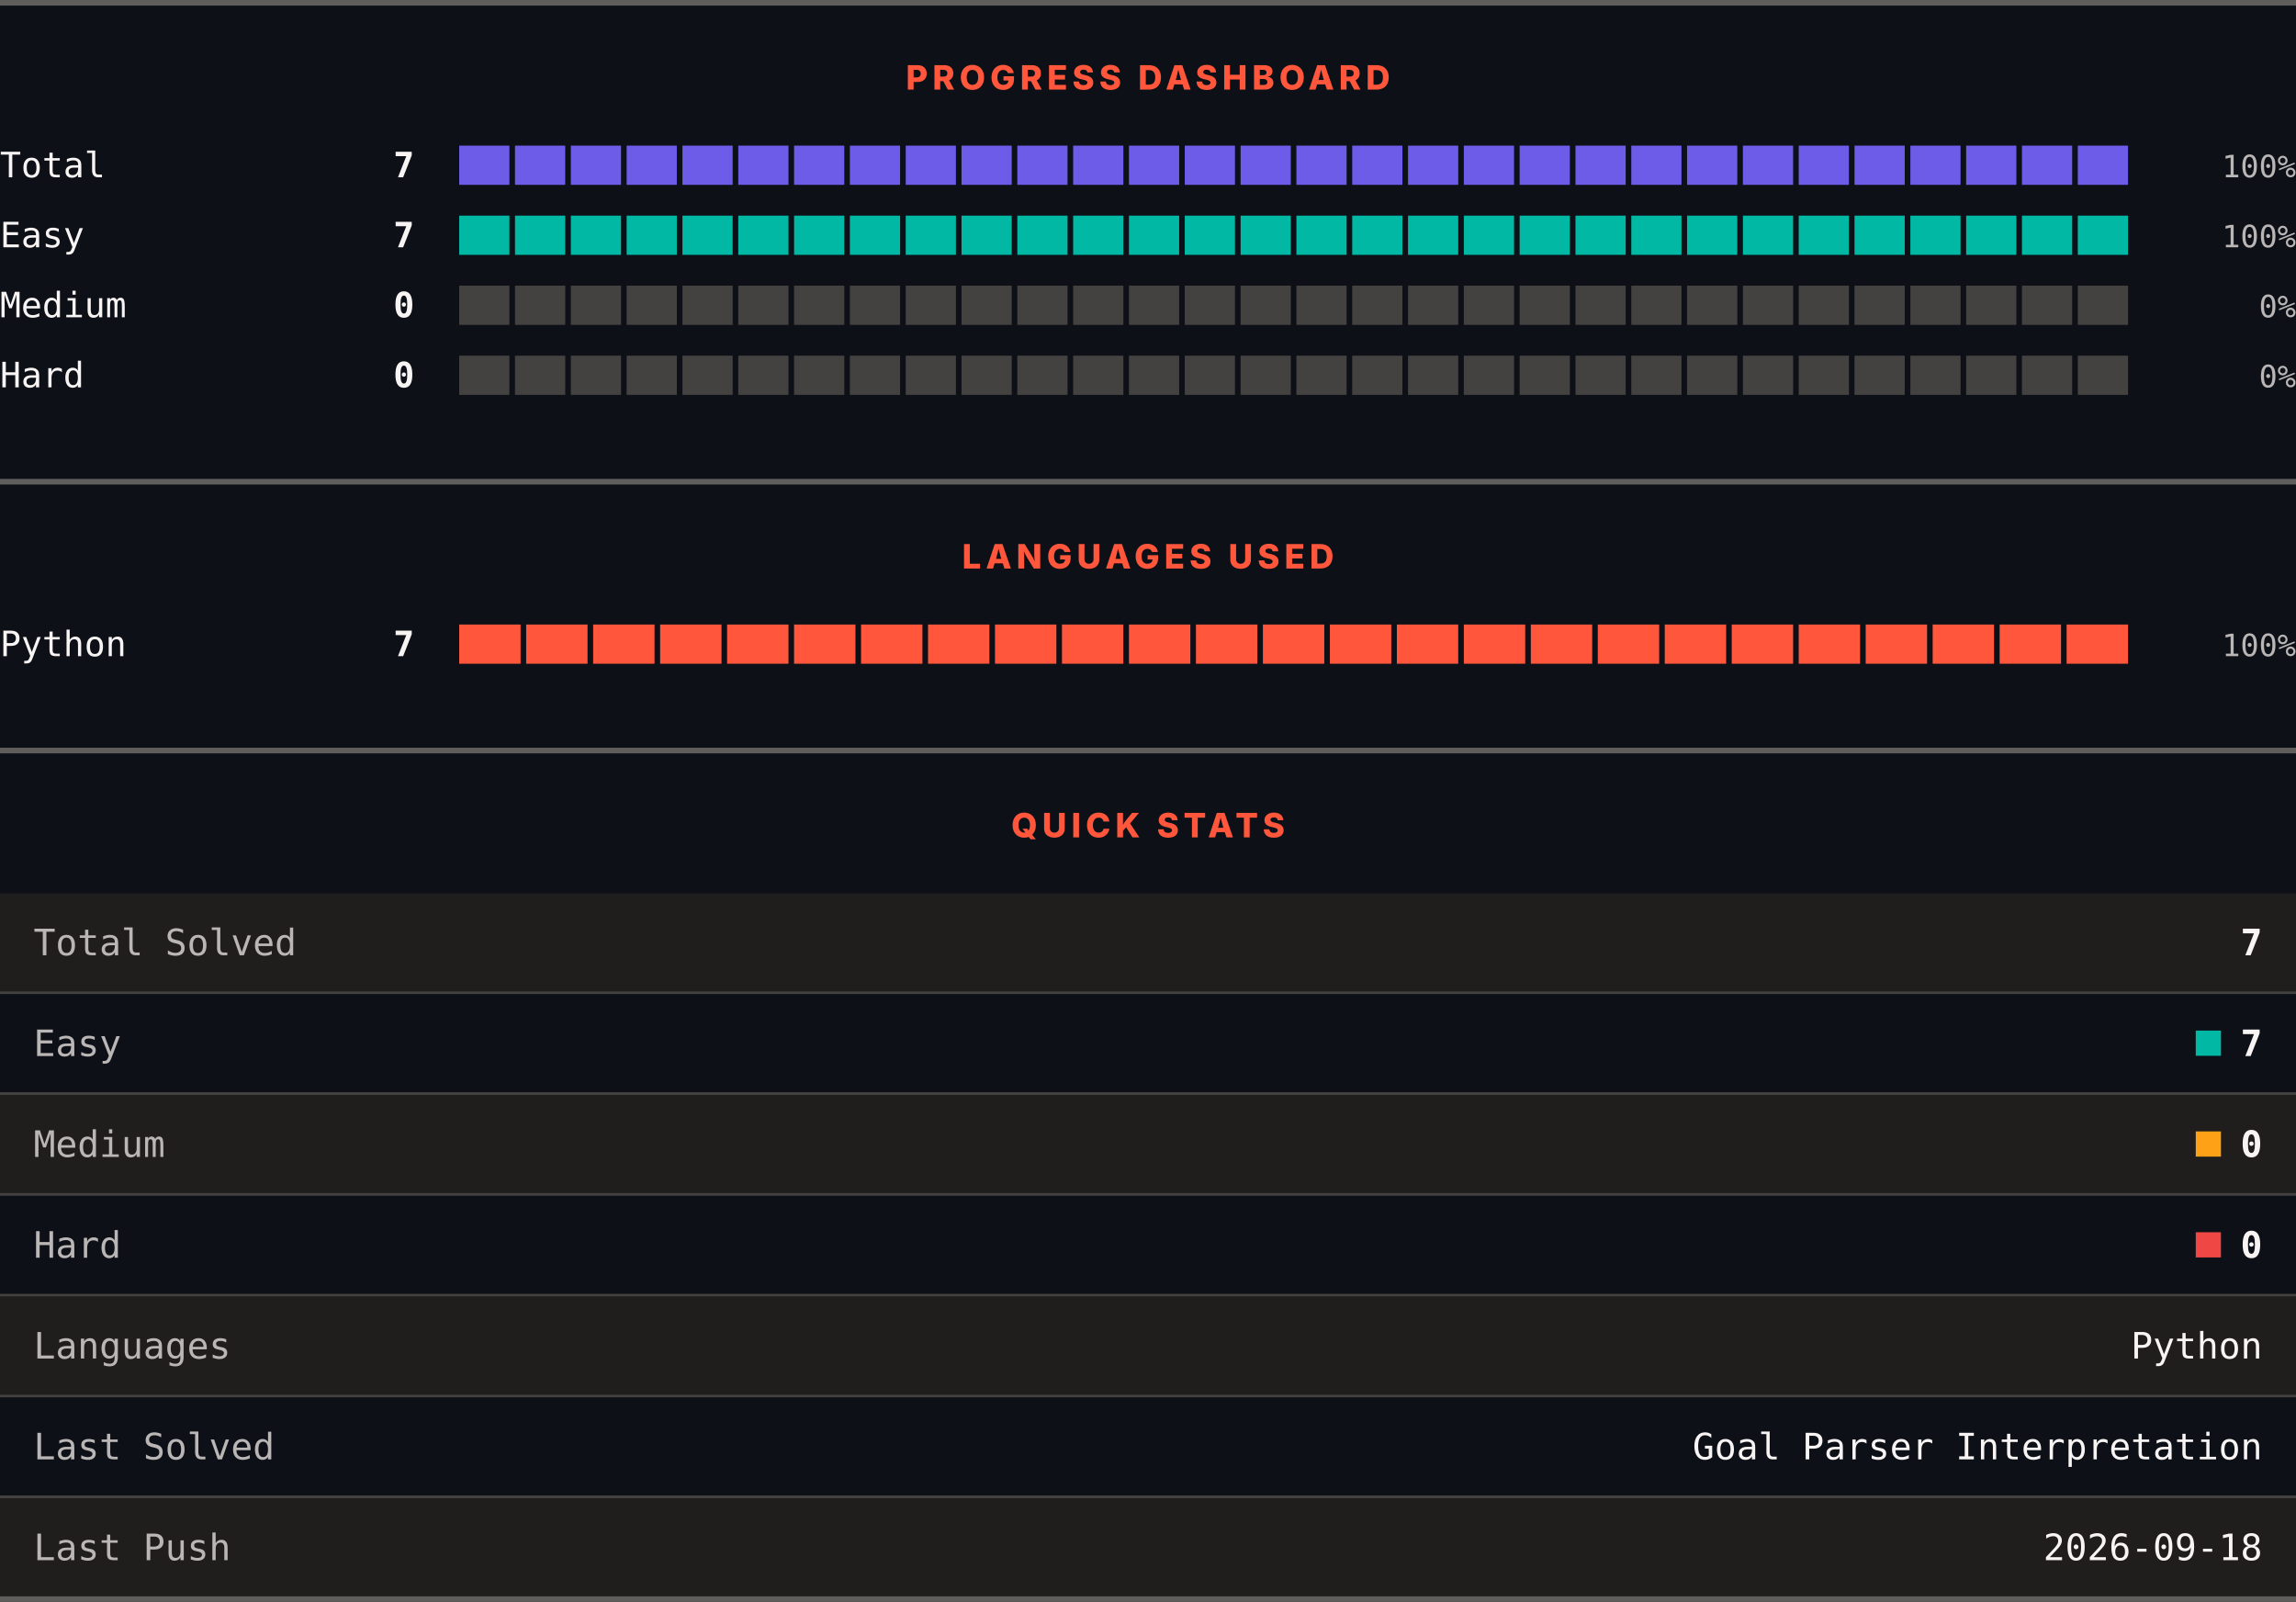
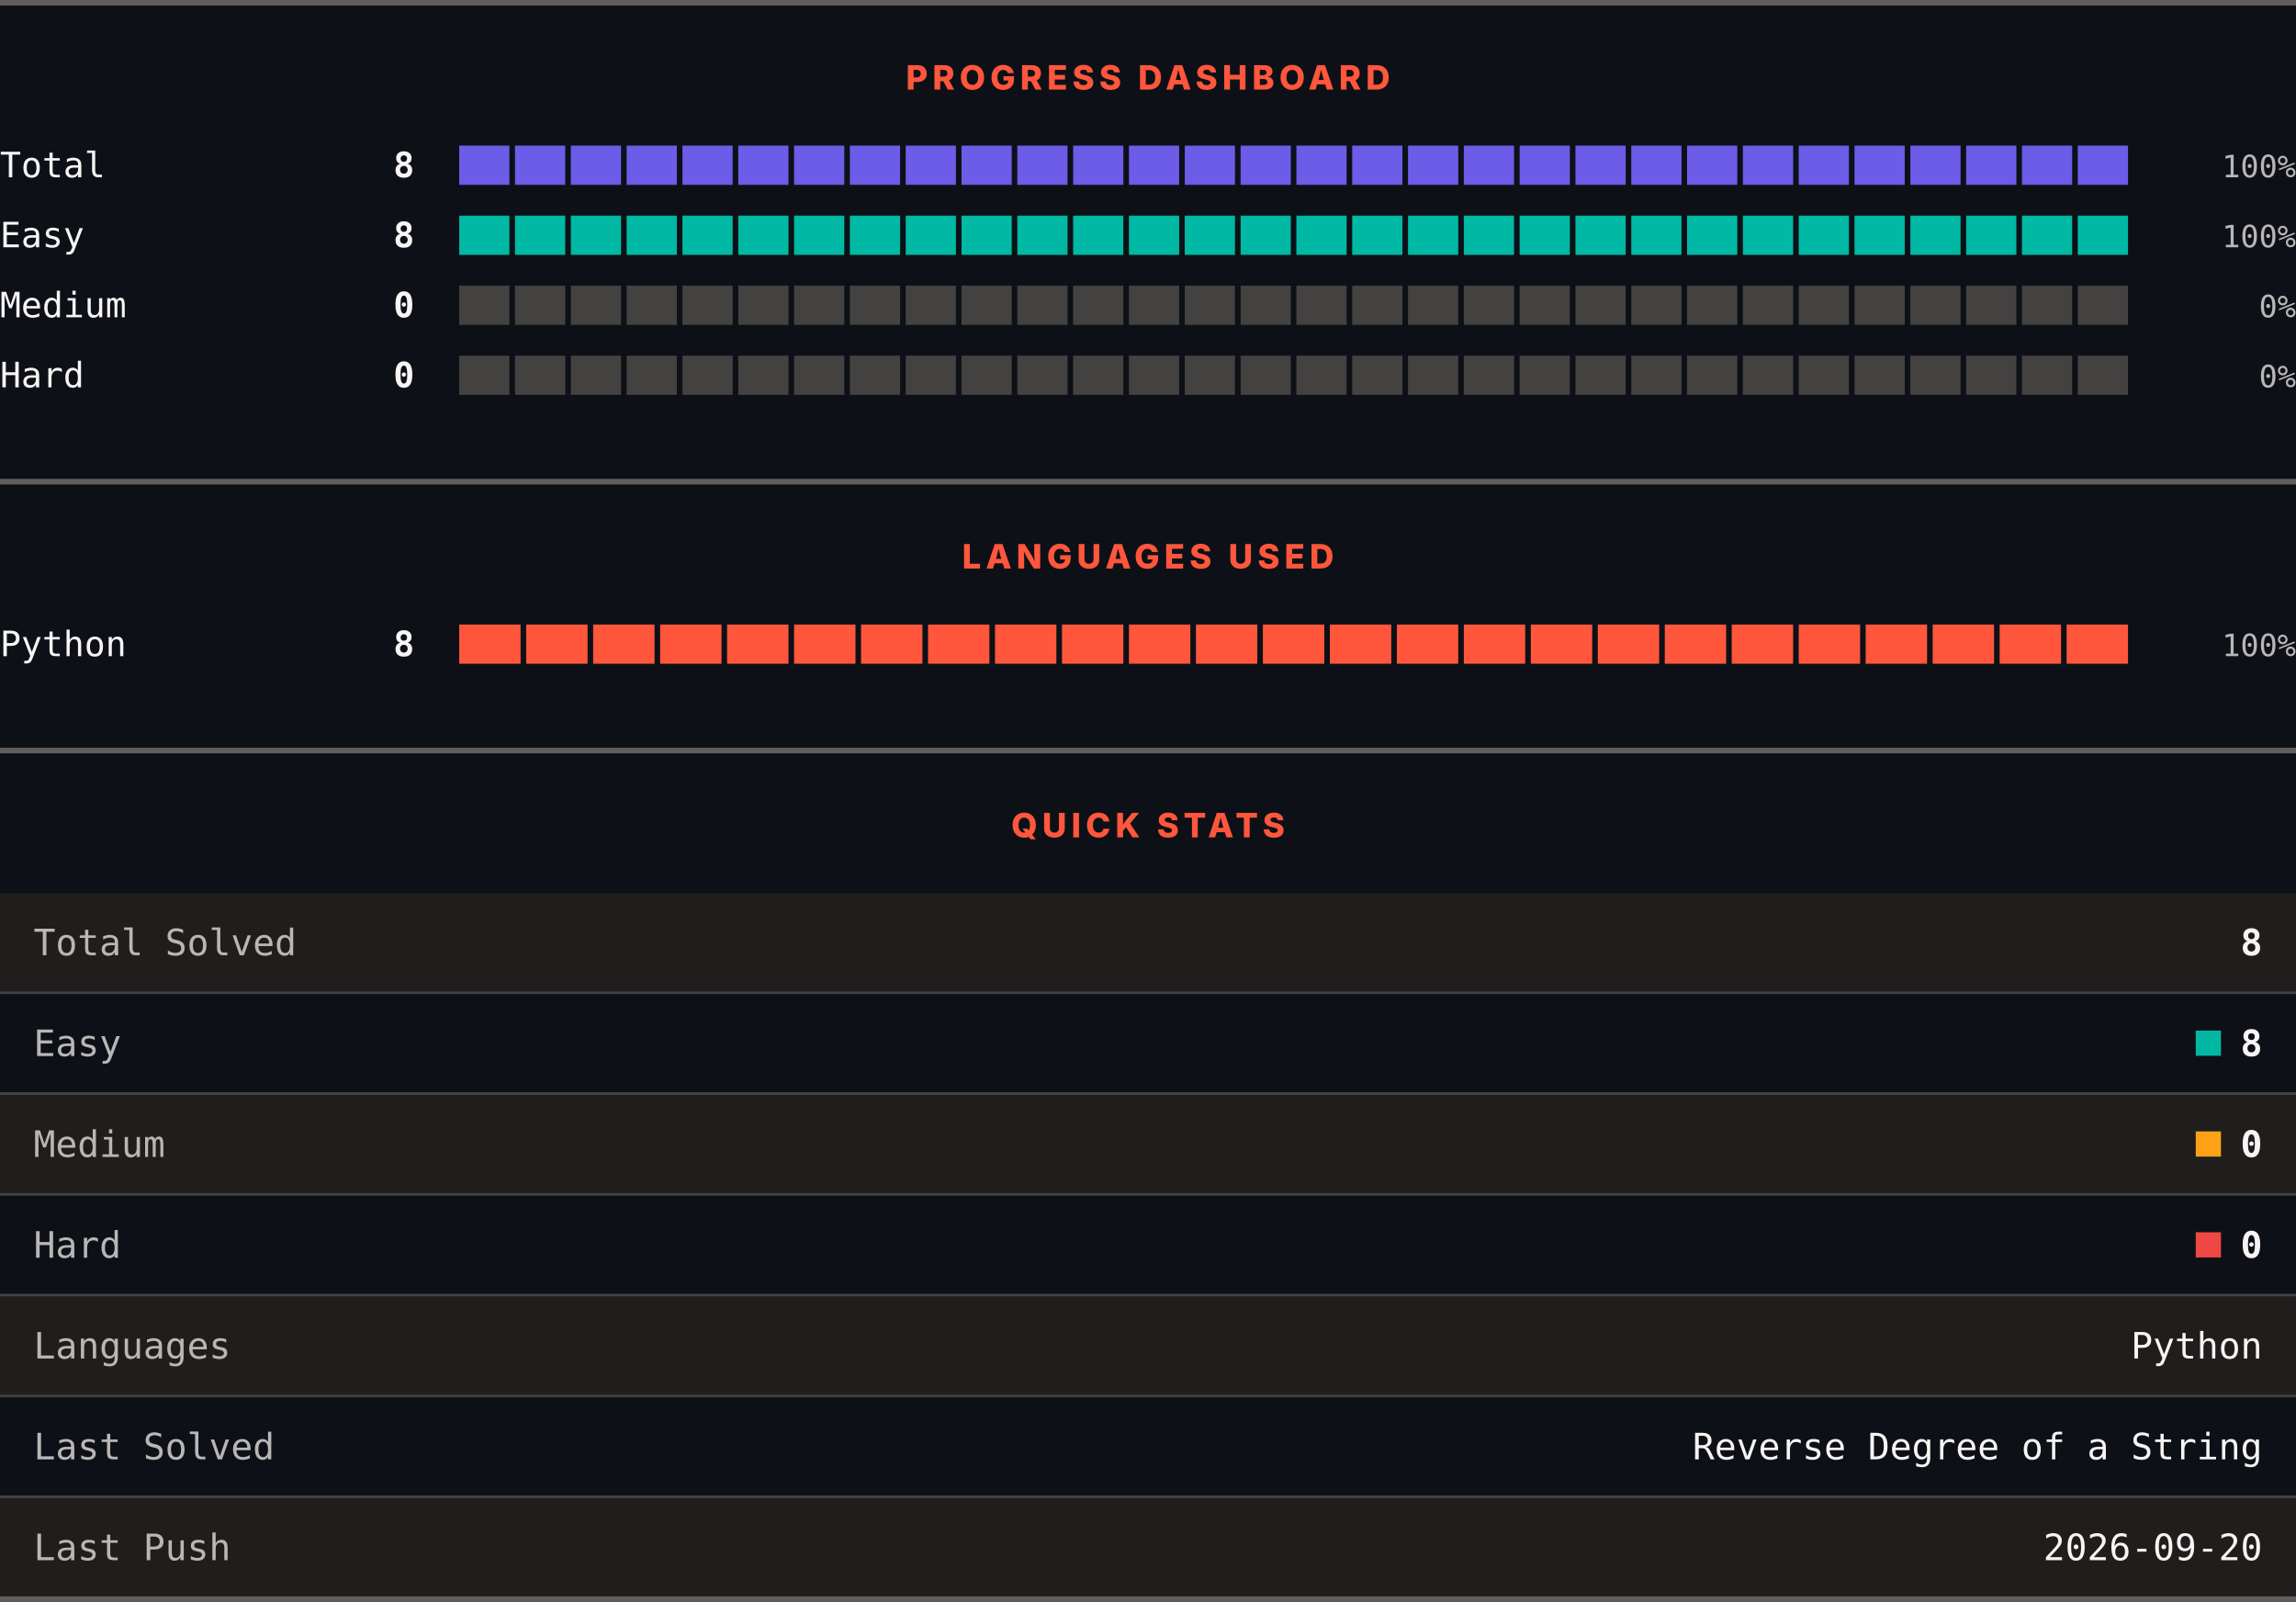
<svg xmlns="http://www.w3.org/2000/svg" width="820" height="572" viewBox="0 0 820 572" role="img" aria-label="LeetCode progress, languages and quick stats">
  <rect width="820" height="572" fill="#0d1117" />
  <rect x="0" y="0" width="820" height="2" fill="#605d5d" />
  <text x="410" y="32" text-anchor="middle" font-family="Archivo, system-ui, -apple-system, Segoe UI, sans-serif" font-size="12" font-weight="800" letter-spacing="1.68" fill="#ff563c">PROGRESS DASHBOARD</text>
  <text x="0" y="63.3" font-family="ui-monospace, SFMono-Regular, Menlo, Consolas, monospace" font-size="12.5" fill="#f8f4f4">Total</text>
-   <text x="148" y="63.3" text-anchor="end" font-family="ui-monospace, SFMono-Regular, Menlo, Consolas, monospace" font-size="12.5" font-weight="700" fill="#f8f4f4">7</text>
+   <text x="148" y="63.3" text-anchor="end" font-family="ui-monospace, SFMono-Regular, Menlo, Consolas, monospace" font-size="12.5" font-weight="700" fill="#f8f4f4">8</text>
  <rect x="164.00" y="52" width="17.93" height="14" fill="#6c5ce7" />
  <rect x="183.93" y="52" width="17.93" height="14" fill="#6c5ce7" />
  <rect x="203.87" y="52" width="17.93" height="14" fill="#6c5ce7" />
  <rect x="223.80" y="52" width="17.93" height="14" fill="#6c5ce7" />
  <rect x="243.73" y="52" width="17.93" height="14" fill="#6c5ce7" />
  <rect x="263.67" y="52" width="17.93" height="14" fill="#6c5ce7" />
  <rect x="283.60" y="52" width="17.93" height="14" fill="#6c5ce7" />
  <rect x="303.53" y="52" width="17.93" height="14" fill="#6c5ce7" />
  <rect x="323.47" y="52" width="17.93" height="14" fill="#6c5ce7" />
  <rect x="343.40" y="52" width="17.93" height="14" fill="#6c5ce7" />
  <rect x="363.33" y="52" width="17.93" height="14" fill="#6c5ce7" />
  <rect x="383.27" y="52" width="17.93" height="14" fill="#6c5ce7" />
  <rect x="403.20" y="52" width="17.93" height="14" fill="#6c5ce7" />
  <rect x="423.13" y="52" width="17.93" height="14" fill="#6c5ce7" />
  <rect x="443.07" y="52" width="17.93" height="14" fill="#6c5ce7" />
  <rect x="463.00" y="52" width="17.93" height="14" fill="#6c5ce7" />
  <rect x="482.93" y="52" width="17.93" height="14" fill="#6c5ce7" />
  <rect x="502.87" y="52" width="17.93" height="14" fill="#6c5ce7" />
  <rect x="522.80" y="52" width="17.93" height="14" fill="#6c5ce7" />
  <rect x="542.73" y="52" width="17.93" height="14" fill="#6c5ce7" />
  <rect x="562.67" y="52" width="17.93" height="14" fill="#6c5ce7" />
  <rect x="582.60" y="52" width="17.93" height="14" fill="#6c5ce7" />
  <rect x="602.53" y="52" width="17.93" height="14" fill="#6c5ce7" />
  <rect x="622.47" y="52" width="17.93" height="14" fill="#6c5ce7" />
  <rect x="642.40" y="52" width="17.93" height="14" fill="#6c5ce7" />
  <rect x="662.33" y="52" width="17.93" height="14" fill="#6c5ce7" />
  <rect x="682.27" y="52" width="17.93" height="14" fill="#6c5ce7" />
  <rect x="702.20" y="52" width="17.93" height="14" fill="#6c5ce7" />
  <rect x="722.13" y="52" width="17.93" height="14" fill="#6c5ce7" />
  <rect x="742.07" y="52" width="17.93" height="14" fill="#6c5ce7" />
  <text x="820" y="63.3" text-anchor="end" font-family="ui-monospace, SFMono-Regular, Menlo, Consolas, monospace" font-size="11" fill="#bab6b6">100%</text>
  <text x="0" y="88.3" font-family="ui-monospace, SFMono-Regular, Menlo, Consolas, monospace" font-size="12.5" fill="#f8f4f4">Easy</text>
-   <text x="148" y="88.3" text-anchor="end" font-family="ui-monospace, SFMono-Regular, Menlo, Consolas, monospace" font-size="12.5" font-weight="700" fill="#f8f4f4">7</text>
+   <text x="148" y="88.3" text-anchor="end" font-family="ui-monospace, SFMono-Regular, Menlo, Consolas, monospace" font-size="12.5" font-weight="700" fill="#f8f4f4">8</text>
  <rect x="164.00" y="77" width="17.93" height="14" fill="#00b8a3" />
  <rect x="183.93" y="77" width="17.93" height="14" fill="#00b8a3" />
  <rect x="203.87" y="77" width="17.93" height="14" fill="#00b8a3" />
  <rect x="223.80" y="77" width="17.93" height="14" fill="#00b8a3" />
  <rect x="243.73" y="77" width="17.93" height="14" fill="#00b8a3" />
  <rect x="263.67" y="77" width="17.93" height="14" fill="#00b8a3" />
  <rect x="283.60" y="77" width="17.93" height="14" fill="#00b8a3" />
  <rect x="303.53" y="77" width="17.93" height="14" fill="#00b8a3" />
  <rect x="323.47" y="77" width="17.93" height="14" fill="#00b8a3" />
  <rect x="343.40" y="77" width="17.93" height="14" fill="#00b8a3" />
  <rect x="363.33" y="77" width="17.93" height="14" fill="#00b8a3" />
  <rect x="383.27" y="77" width="17.93" height="14" fill="#00b8a3" />
  <rect x="403.20" y="77" width="17.93" height="14" fill="#00b8a3" />
  <rect x="423.13" y="77" width="17.93" height="14" fill="#00b8a3" />
  <rect x="443.07" y="77" width="17.93" height="14" fill="#00b8a3" />
  <rect x="463.00" y="77" width="17.93" height="14" fill="#00b8a3" />
  <rect x="482.93" y="77" width="17.93" height="14" fill="#00b8a3" />
  <rect x="502.87" y="77" width="17.93" height="14" fill="#00b8a3" />
  <rect x="522.80" y="77" width="17.93" height="14" fill="#00b8a3" />
  <rect x="542.73" y="77" width="17.93" height="14" fill="#00b8a3" />
  <rect x="562.67" y="77" width="17.93" height="14" fill="#00b8a3" />
  <rect x="582.60" y="77" width="17.93" height="14" fill="#00b8a3" />
  <rect x="602.53" y="77" width="17.93" height="14" fill="#00b8a3" />
  <rect x="622.47" y="77" width="17.93" height="14" fill="#00b8a3" />
  <rect x="642.40" y="77" width="17.93" height="14" fill="#00b8a3" />
  <rect x="662.33" y="77" width="17.93" height="14" fill="#00b8a3" />
  <rect x="682.27" y="77" width="17.93" height="14" fill="#00b8a3" />
  <rect x="702.20" y="77" width="17.93" height="14" fill="#00b8a3" />
  <rect x="722.13" y="77" width="17.93" height="14" fill="#00b8a3" />
  <rect x="742.07" y="77" width="17.93" height="14" fill="#00b8a3" />
  <text x="820" y="88.3" text-anchor="end" font-family="ui-monospace, SFMono-Regular, Menlo, Consolas, monospace" font-size="11" fill="#bab6b6">100%</text>
  <text x="0" y="113.3" font-family="ui-monospace, SFMono-Regular, Menlo, Consolas, monospace" font-size="12.5" fill="#f8f4f4">Medium</text>
  <text x="148" y="113.3" text-anchor="end" font-family="ui-monospace, SFMono-Regular, Menlo, Consolas, monospace" font-size="12.5" font-weight="700" fill="#f8f4f4">0</text>
  <rect x="164.00" y="102" width="17.93" height="14" fill="#444141" />
  <rect x="183.93" y="102" width="17.93" height="14" fill="#444141" />
  <rect x="203.87" y="102" width="17.93" height="14" fill="#444141" />
  <rect x="223.80" y="102" width="17.93" height="14" fill="#444141" />
  <rect x="243.73" y="102" width="17.93" height="14" fill="#444141" />
  <rect x="263.67" y="102" width="17.93" height="14" fill="#444141" />
  <rect x="283.60" y="102" width="17.93" height="14" fill="#444141" />
  <rect x="303.53" y="102" width="17.93" height="14" fill="#444141" />
  <rect x="323.47" y="102" width="17.93" height="14" fill="#444141" />
  <rect x="343.40" y="102" width="17.93" height="14" fill="#444141" />
  <rect x="363.33" y="102" width="17.93" height="14" fill="#444141" />
  <rect x="383.27" y="102" width="17.93" height="14" fill="#444141" />
  <rect x="403.20" y="102" width="17.93" height="14" fill="#444141" />
  <rect x="423.13" y="102" width="17.93" height="14" fill="#444141" />
  <rect x="443.07" y="102" width="17.93" height="14" fill="#444141" />
  <rect x="463.00" y="102" width="17.93" height="14" fill="#444141" />
  <rect x="482.93" y="102" width="17.93" height="14" fill="#444141" />
  <rect x="502.87" y="102" width="17.93" height="14" fill="#444141" />
  <rect x="522.80" y="102" width="17.93" height="14" fill="#444141" />
  <rect x="542.73" y="102" width="17.93" height="14" fill="#444141" />
  <rect x="562.67" y="102" width="17.93" height="14" fill="#444141" />
  <rect x="582.60" y="102" width="17.93" height="14" fill="#444141" />
  <rect x="602.53" y="102" width="17.93" height="14" fill="#444141" />
  <rect x="622.47" y="102" width="17.93" height="14" fill="#444141" />
  <rect x="642.40" y="102" width="17.93" height="14" fill="#444141" />
  <rect x="662.33" y="102" width="17.93" height="14" fill="#444141" />
  <rect x="682.27" y="102" width="17.93" height="14" fill="#444141" />
  <rect x="702.20" y="102" width="17.93" height="14" fill="#444141" />
  <rect x="722.13" y="102" width="17.93" height="14" fill="#444141" />
  <rect x="742.07" y="102" width="17.93" height="14" fill="#444141" />
  <text x="820" y="113.3" text-anchor="end" font-family="ui-monospace, SFMono-Regular, Menlo, Consolas, monospace" font-size="11" fill="#bab6b6">0%</text>
  <text x="0" y="138.3" font-family="ui-monospace, SFMono-Regular, Menlo, Consolas, monospace" font-size="12.5" fill="#f8f4f4">Hard</text>
  <text x="148" y="138.3" text-anchor="end" font-family="ui-monospace, SFMono-Regular, Menlo, Consolas, monospace" font-size="12.5" font-weight="700" fill="#f8f4f4">0</text>
  <rect x="164.00" y="127" width="17.93" height="14" fill="#444141" />
  <rect x="183.93" y="127" width="17.93" height="14" fill="#444141" />
  <rect x="203.87" y="127" width="17.93" height="14" fill="#444141" />
  <rect x="223.80" y="127" width="17.93" height="14" fill="#444141" />
  <rect x="243.73" y="127" width="17.93" height="14" fill="#444141" />
  <rect x="263.67" y="127" width="17.93" height="14" fill="#444141" />
  <rect x="283.60" y="127" width="17.93" height="14" fill="#444141" />
  <rect x="303.53" y="127" width="17.93" height="14" fill="#444141" />
  <rect x="323.47" y="127" width="17.93" height="14" fill="#444141" />
  <rect x="343.40" y="127" width="17.93" height="14" fill="#444141" />
  <rect x="363.33" y="127" width="17.93" height="14" fill="#444141" />
  <rect x="383.27" y="127" width="17.93" height="14" fill="#444141" />
  <rect x="403.20" y="127" width="17.93" height="14" fill="#444141" />
  <rect x="423.13" y="127" width="17.93" height="14" fill="#444141" />
  <rect x="443.07" y="127" width="17.93" height="14" fill="#444141" />
  <rect x="463.00" y="127" width="17.93" height="14" fill="#444141" />
  <rect x="482.93" y="127" width="17.93" height="14" fill="#444141" />
  <rect x="502.87" y="127" width="17.93" height="14" fill="#444141" />
  <rect x="522.80" y="127" width="17.93" height="14" fill="#444141" />
  <rect x="542.73" y="127" width="17.93" height="14" fill="#444141" />
  <rect x="562.67" y="127" width="17.93" height="14" fill="#444141" />
  <rect x="582.60" y="127" width="17.93" height="14" fill="#444141" />
  <rect x="602.53" y="127" width="17.93" height="14" fill="#444141" />
  <rect x="622.47" y="127" width="17.93" height="14" fill="#444141" />
  <rect x="642.40" y="127" width="17.93" height="14" fill="#444141" />
  <rect x="662.33" y="127" width="17.93" height="14" fill="#444141" />
  <rect x="682.27" y="127" width="17.93" height="14" fill="#444141" />
  <rect x="702.20" y="127" width="17.93" height="14" fill="#444141" />
  <rect x="722.13" y="127" width="17.93" height="14" fill="#444141" />
  <rect x="742.07" y="127" width="17.93" height="14" fill="#444141" />
  <text x="820" y="138.3" text-anchor="end" font-family="ui-monospace, SFMono-Regular, Menlo, Consolas, monospace" font-size="11" fill="#bab6b6">0%</text>
  <rect x="0" y="171" width="820" height="2" fill="#605d5d" />
  <text x="410" y="203" text-anchor="middle" font-family="Archivo, system-ui, -apple-system, Segoe UI, sans-serif" font-size="12" font-weight="800" letter-spacing="1.68" fill="#ff563c">LANGUAGES USED</text>
  <text x="0" y="234.3" font-family="ui-monospace, SFMono-Regular, Menlo, Consolas, monospace" font-size="12.5" fill="#f8f4f4">Python</text>
-   <text x="148" y="234.3" text-anchor="end" font-family="ui-monospace, SFMono-Regular, Menlo, Consolas, monospace" font-size="12.5" font-weight="700" fill="#f8f4f4">7</text>
+   <text x="148" y="234.3" text-anchor="end" font-family="ui-monospace, SFMono-Regular, Menlo, Consolas, monospace" font-size="12.5" font-weight="700" fill="#f8f4f4">8</text>
  <rect x="164.00" y="223" width="21.92" height="14" fill="#ff563c" />
  <rect x="187.92" y="223" width="21.92" height="14" fill="#ff563c" />
  <rect x="211.84" y="223" width="21.92" height="14" fill="#ff563c" />
  <rect x="235.76" y="223" width="21.92" height="14" fill="#ff563c" />
  <rect x="259.68" y="223" width="21.92" height="14" fill="#ff563c" />
  <rect x="283.60" y="223" width="21.92" height="14" fill="#ff563c" />
  <rect x="307.52" y="223" width="21.92" height="14" fill="#ff563c" />
  <rect x="331.44" y="223" width="21.92" height="14" fill="#ff563c" />
  <rect x="355.36" y="223" width="21.92" height="14" fill="#ff563c" />
  <rect x="379.28" y="223" width="21.92" height="14" fill="#ff563c" />
  <rect x="403.20" y="223" width="21.92" height="14" fill="#ff563c" />
  <rect x="427.12" y="223" width="21.92" height="14" fill="#ff563c" />
  <rect x="451.04" y="223" width="21.92" height="14" fill="#ff563c" />
  <rect x="474.96" y="223" width="21.92" height="14" fill="#ff563c" />
  <rect x="498.88" y="223" width="21.92" height="14" fill="#ff563c" />
  <rect x="522.80" y="223" width="21.92" height="14" fill="#ff563c" />
  <rect x="546.72" y="223" width="21.92" height="14" fill="#ff563c" />
  <rect x="570.64" y="223" width="21.92" height="14" fill="#ff563c" />
  <rect x="594.56" y="223" width="21.92" height="14" fill="#ff563c" />
  <rect x="618.48" y="223" width="21.92" height="14" fill="#ff563c" />
  <rect x="642.40" y="223" width="21.92" height="14" fill="#ff563c" />
  <rect x="666.32" y="223" width="21.92" height="14" fill="#ff563c" />
  <rect x="690.24" y="223" width="21.92" height="14" fill="#ff563c" />
  <rect x="714.16" y="223" width="21.92" height="14" fill="#ff563c" />
  <rect x="738.08" y="223" width="21.92" height="14" fill="#ff563c" />
  <text x="820" y="234.3" text-anchor="end" font-family="ui-monospace, SFMono-Regular, Menlo, Consolas, monospace" font-size="11" fill="#bab6b6">100%</text>
  <rect x="0" y="267" width="820" height="2" fill="#605d5d" />
  <text x="410" y="299" text-anchor="middle" font-family="Archivo, system-ui, -apple-system, Segoe UI, sans-serif" font-size="12" font-weight="800" letter-spacing="1.68" fill="#ff563c">QUICK STATS</text>
  <rect x="0" y="319" width="820" height="35" fill="#201e1d" />
  <text x="12" y="341.1" font-family="ui-monospace, SFMono-Regular, Menlo, Consolas, monospace" font-size="13" fill="#bab6b6">Total Solved</text>
-   <text x="808" y="341.1" text-anchor="end" font-family="ui-monospace, SFMono-Regular, Menlo, Consolas, monospace" font-size="13" font-weight="700" fill="#f8f4f4">7</text>
+   <text x="808" y="341.1" text-anchor="end" font-family="ui-monospace, SFMono-Regular, Menlo, Consolas, monospace" font-size="13" font-weight="700" fill="#f8f4f4">8</text>
  <rect x="0" y="354" width="820" height="1" fill="#444141" />
  <rect x="0" y="355" width="820" height="35" fill="#0d1117" />
  <text x="12" y="377.1" font-family="ui-monospace, SFMono-Regular, Menlo, Consolas, monospace" font-size="13" fill="#bab6b6">Easy</text>
  <rect x="784.2" y="368" width="9" height="9" fill="#00b8a3" />
-   <text x="808" y="377.1" text-anchor="end" font-family="ui-monospace, SFMono-Regular, Menlo, Consolas, monospace" font-size="13" font-weight="700" fill="#f8f4f4">7</text>
+   <text x="808" y="377.1" text-anchor="end" font-family="ui-monospace, SFMono-Regular, Menlo, Consolas, monospace" font-size="13" font-weight="700" fill="#f8f4f4">8</text>
  <rect x="0" y="390" width="820" height="1" fill="#444141" />
  <rect x="0" y="391" width="820" height="35" fill="#201e1d" />
  <text x="12" y="413.1" font-family="ui-monospace, SFMono-Regular, Menlo, Consolas, monospace" font-size="13" fill="#bab6b6">Medium</text>
  <rect x="784.2" y="404" width="9" height="9" fill="#ffa116" />
  <text x="808" y="413.1" text-anchor="end" font-family="ui-monospace, SFMono-Regular, Menlo, Consolas, monospace" font-size="13" font-weight="700" fill="#f8f4f4">0</text>
  <rect x="0" y="426" width="820" height="1" fill="#444141" />
  <rect x="0" y="427" width="820" height="35" fill="#0d1117" />
  <text x="12" y="449.1" font-family="ui-monospace, SFMono-Regular, Menlo, Consolas, monospace" font-size="13" fill="#bab6b6">Hard</text>
  <rect x="784.2" y="440" width="9" height="9" fill="#ef4743" />
  <text x="808" y="449.1" text-anchor="end" font-family="ui-monospace, SFMono-Regular, Menlo, Consolas, monospace" font-size="13" font-weight="700" fill="#f8f4f4">0</text>
  <rect x="0" y="462" width="820" height="1" fill="#444141" />
  <rect x="0" y="463" width="820" height="35" fill="#201e1d" />
  <text x="12" y="485.1" font-family="ui-monospace, SFMono-Regular, Menlo, Consolas, monospace" font-size="13" fill="#bab6b6">Languages</text>
  <text x="808" y="485.1" text-anchor="end" font-family="ui-monospace, SFMono-Regular, Menlo, Consolas, monospace" font-size="13" fill="#f8f4f4">Python</text>
  <rect x="0" y="498" width="820" height="1" fill="#444141" />
  <rect x="0" y="499" width="820" height="35" fill="#0d1117" />
  <text x="12" y="521.1" font-family="ui-monospace, SFMono-Regular, Menlo, Consolas, monospace" font-size="13" fill="#bab6b6">Last Solved</text>
-   <text x="808" y="521.1" text-anchor="end" font-family="ui-monospace, SFMono-Regular, Menlo, Consolas, monospace" font-size="13" fill="#f8f4f4">Goal Parser Interpretation</text>
+   <text x="808" y="521.1" text-anchor="end" font-family="ui-monospace, SFMono-Regular, Menlo, Consolas, monospace" font-size="13" fill="#f8f4f4">Reverse Degree of a String</text>
  <rect x="0" y="534" width="820" height="1" fill="#444141" />
  <rect x="0" y="535" width="820" height="35" fill="#201e1d" />
  <text x="12" y="557.1" font-family="ui-monospace, SFMono-Regular, Menlo, Consolas, monospace" font-size="13" fill="#bab6b6">Last Push</text>
-   <text x="808" y="557.1" text-anchor="end" font-family="ui-monospace, SFMono-Regular, Menlo, Consolas, monospace" font-size="13" fill="#f8f4f4">2026-09-18</text>
+   <text x="808" y="557.1" text-anchor="end" font-family="ui-monospace, SFMono-Regular, Menlo, Consolas, monospace" font-size="13" fill="#f8f4f4">2026-09-20</text>
  <rect x="0" y="570" width="820" height="2" fill="#605d5d" />
</svg>
